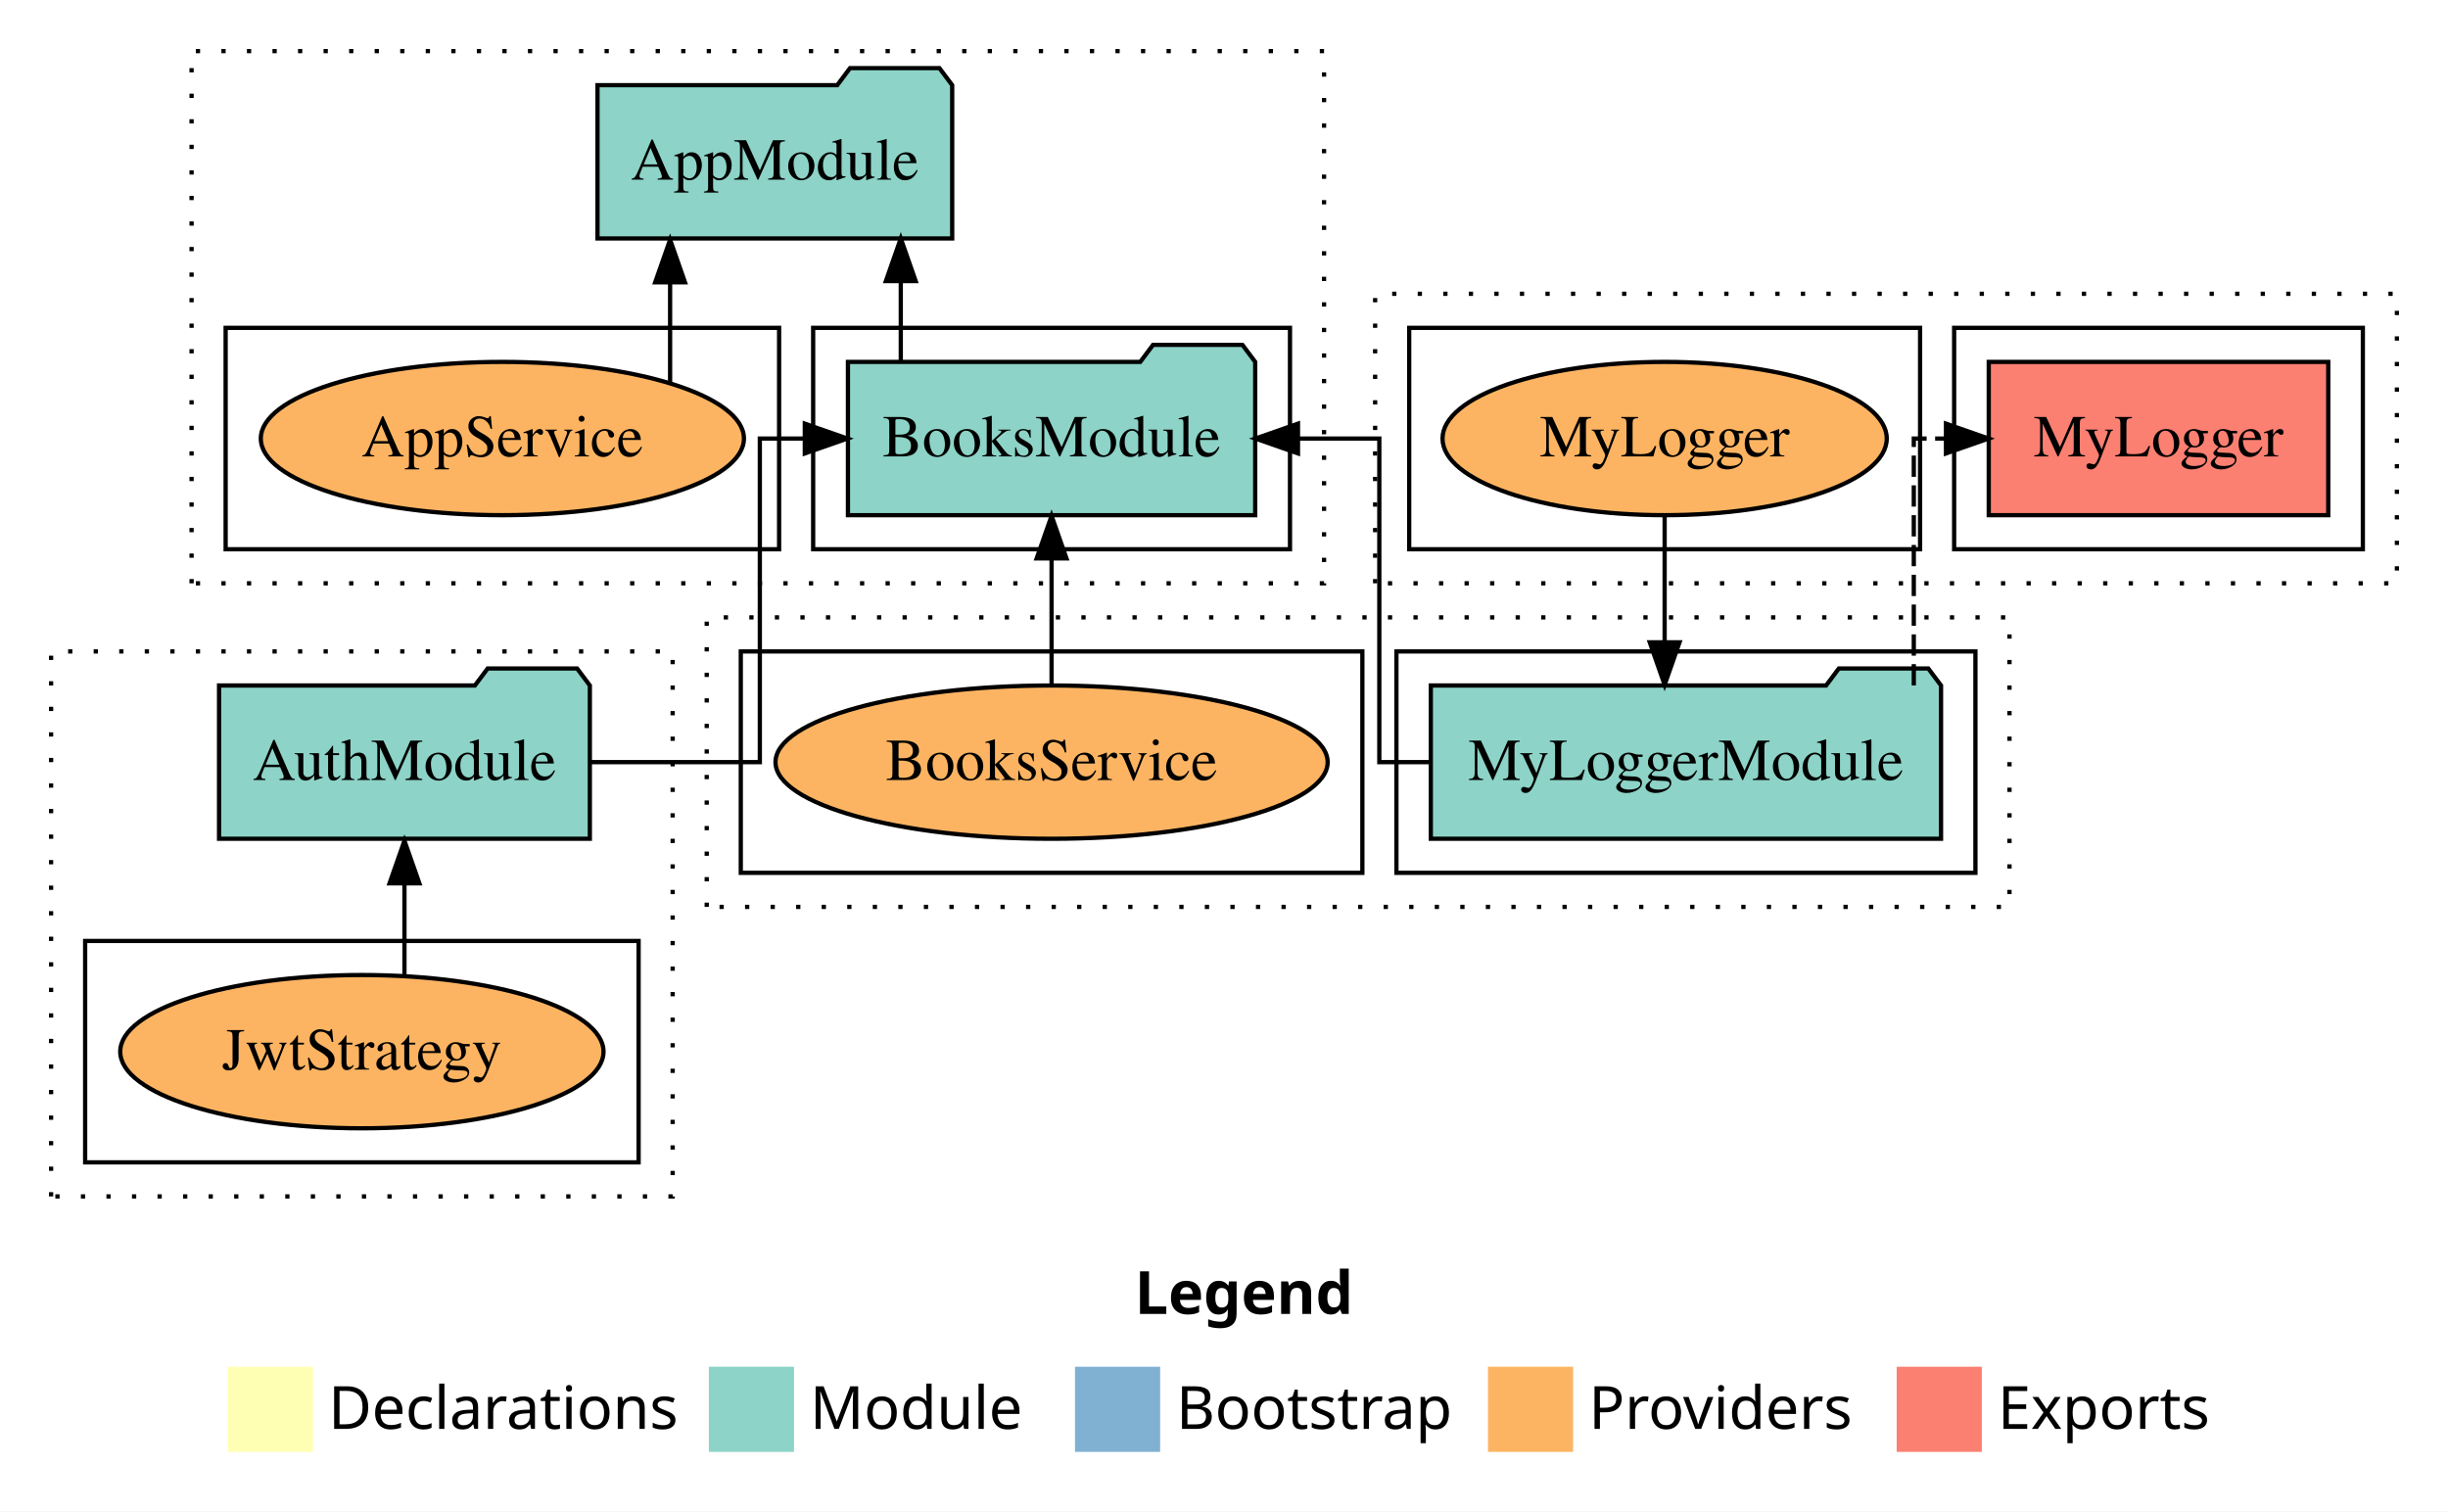
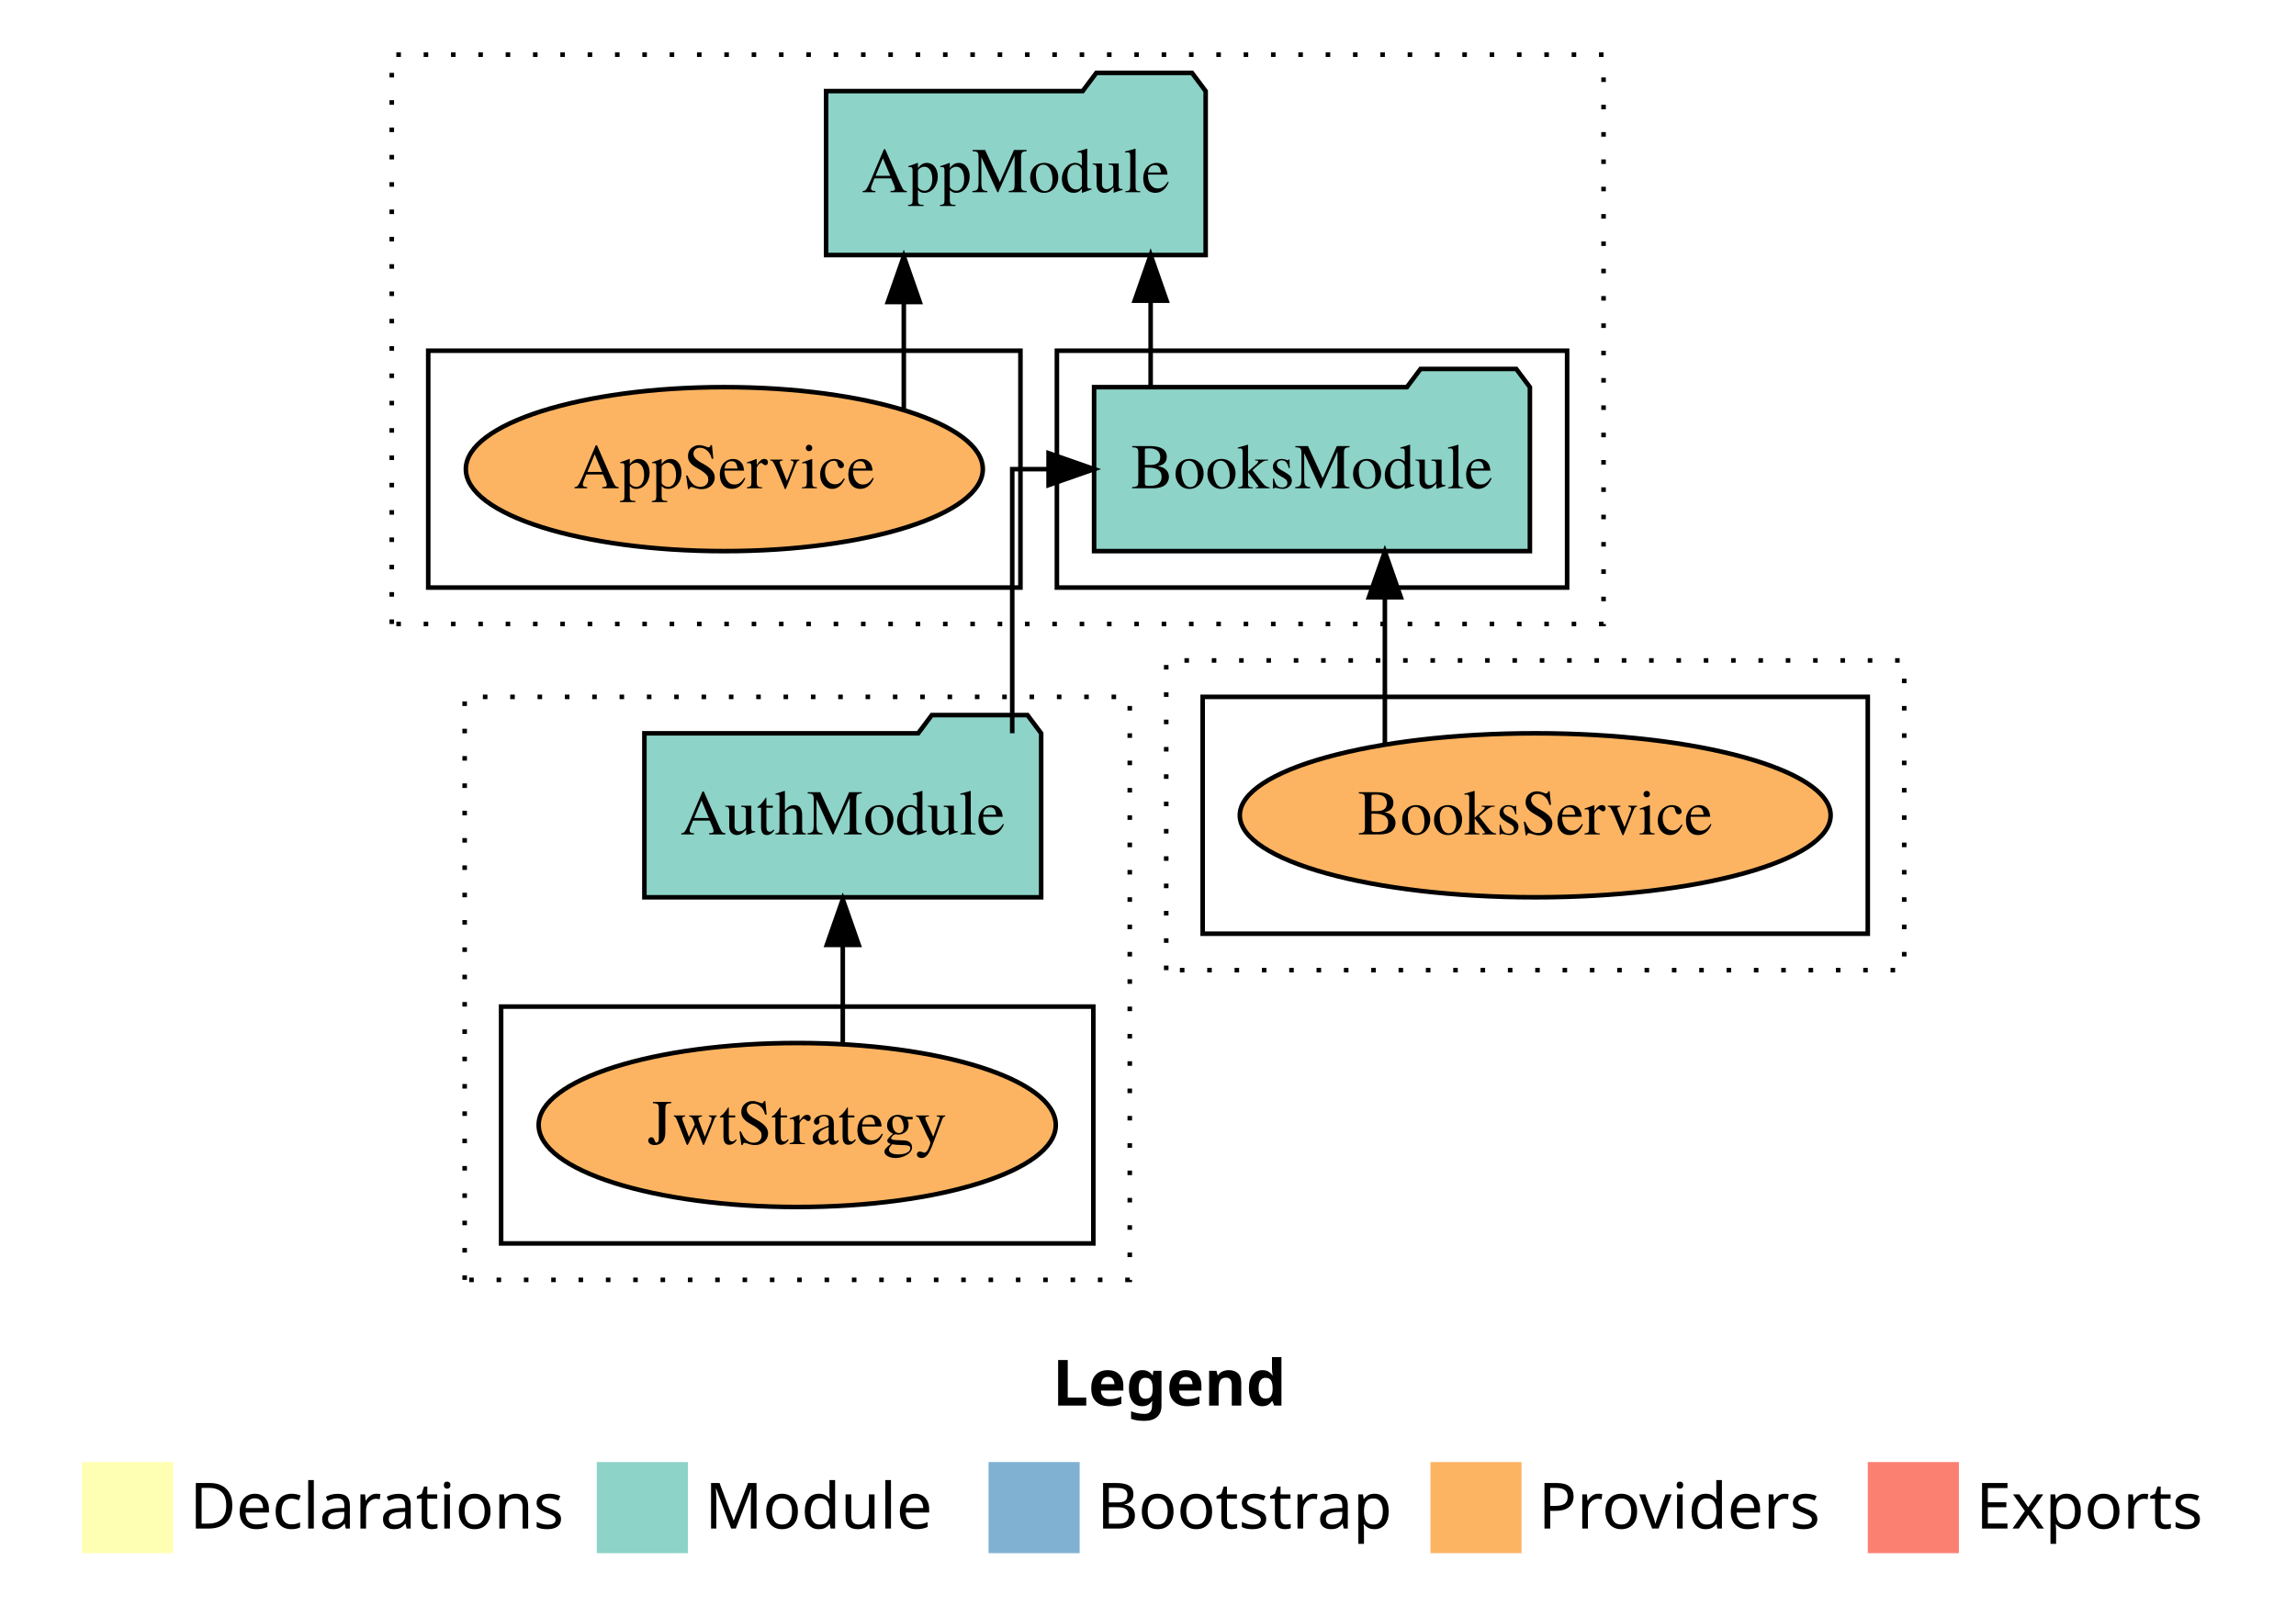
- <svg xmlns="http://www.w3.org/2000/svg" width="575pt" height="355pt" viewBox="0.00 0.00 575.00 355.00">
+ <svg xmlns="http://www.w3.org/2000/svg" width="504pt" height="355pt" viewBox="0.00 0.00 504.00 355.00">
  <g id="graph0" class="graph" transform="scale(1 1) rotate(0) translate(4 351)">
-     <polygon fill="#ffffff" stroke="transparent" points="-4,4 -4,-351 571,-351 571,4 -4,4" />
-     <text text-anchor="start" x="262.509" y="-42.4" font-family="sans-serif" font-weight="bold" font-size="14.00" fill="#000000">Legend</text>
-     <polygon fill="#ffffb3" stroke="transparent" points="49.5,-10 49.5,-30 69.5,-30 69.5,-10 49.5,-10" />
-     <text text-anchor="start" x="73.129" y="-15.4" font-family="sans-serif" font-size="14.00" fill="#000000">  Declarations</text>
-     <polygon fill="#8dd3c7" stroke="transparent" points="162.5,-10 162.5,-30 182.5,-30 182.5,-10 162.5,-10" />
-     <text text-anchor="start" x="186.225" y="-15.4" font-family="sans-serif" font-size="14.00" fill="#000000">  Module</text>
-     <polygon fill="#80b1d3" stroke="transparent" points="248.5,-10 248.5,-30 268.5,-30 268.5,-10 248.5,-10" />
-     <text text-anchor="start" x="272.281" y="-15.4" font-family="sans-serif" font-size="14.00" fill="#000000">  Bootstrap</text>
-     <polygon fill="#fdb462" stroke="transparent" points="345.5,-10 345.5,-30 365.5,-30 365.5,-10 345.5,-10" />
-     <text text-anchor="start" x="369.173" y="-15.4" font-family="sans-serif" font-size="14.00" fill="#000000">  Providers</text>
-     <polygon fill="#fb8072" stroke="transparent" points="441.5,-10 441.5,-30 461.5,-30 461.5,-10 441.5,-10" />
-     <text text-anchor="start" x="465.226" y="-15.4" font-family="sans-serif" font-size="14.00" fill="#000000">  Exports</text>
+     <polygon fill="#ffffff" stroke="transparent" points="-4,4 -4,-351 500,-351 500,4 -4,4" />
+     <text text-anchor="start" x="227.009" y="-42.4" font-family="sans-serif" font-weight="bold" font-size="14.00" fill="#000000">Legend</text>
+     <polygon fill="#ffffb3" stroke="transparent" points="14,-10 14,-30 34,-30 34,-10 14,-10" />
+     <text text-anchor="start" x="37.629" y="-15.4" font-family="sans-serif" font-size="14.00" fill="#000000">  Declarations</text>
+     <polygon fill="#8dd3c7" stroke="transparent" points="127,-10 127,-30 147,-30 147,-10 127,-10" />
+     <text text-anchor="start" x="150.725" y="-15.4" font-family="sans-serif" font-size="14.00" fill="#000000">  Module</text>
+     <polygon fill="#80b1d3" stroke="transparent" points="213,-10 213,-30 233,-30 233,-10 213,-10" />
+     <text text-anchor="start" x="236.781" y="-15.4" font-family="sans-serif" font-size="14.00" fill="#000000">  Bootstrap</text>
+     <polygon fill="#fdb462" stroke="transparent" points="310,-10 310,-30 330,-30 330,-10 310,-10" />
+     <text text-anchor="start" x="333.673" y="-15.4" font-family="sans-serif" font-size="14.00" fill="#000000">  Providers</text>
+     <polygon fill="#fb8072" stroke="transparent" points="406,-10 406,-30 426,-30 426,-10 406,-10" />
+     <text text-anchor="start" x="429.726" y="-15.4" font-family="sans-serif" font-size="14.00" fill="#000000">  Exports</text>
    <g id="clust1" class="cluster">
-       <polygon fill="none" stroke="#000000" stroke-dasharray="1,5" points="41,-214 41,-339 307,-339 307,-214 41,-214" />
+       <polygon fill="none" stroke="#000000" stroke-dasharray="1,5" points="82,-214 82,-339 348,-339 348,-214 82,-214" />
    </g>
    <g id="clust3" class="cluster">
-       <polygon fill="none" stroke="#000000" points="187,-222 187,-274 299,-274 299,-222 187,-222" />
+       <polygon fill="none" stroke="#000000" points="228,-222 228,-274 340,-274 340,-222 228,-222" />
    </g>
    <g id="clust6" class="cluster">
-       <polygon fill="none" stroke="#000000" points="49,-222 49,-274 179,-274 179,-222 49,-222" />
+       <polygon fill="none" stroke="#000000" points="90,-222 90,-274 220,-274 220,-222 90,-222" />
    </g>
    <g id="clust7" class="cluster">
-       <polygon fill="none" stroke="#000000" stroke-dasharray="1,5" points="8,-70 8,-198 154,-198 154,-70 8,-70" />
+       <polygon fill="none" stroke="#000000" stroke-dasharray="1,5" points="98,-70 98,-198 244,-198 244,-70 98,-70" />
    </g>
    <g id="clust12" class="cluster">
-       <polygon fill="none" stroke="#000000" points="16,-78 16,-130 146,-130 146,-78 16,-78" />
+       <polygon fill="none" stroke="#000000" points="106,-78 106,-130 236,-130 236,-78 106,-78" />
    </g>
    <g id="clust13" class="cluster">
-       <polygon fill="none" stroke="#000000" stroke-dasharray="1,5" points="162,-138 162,-206 468,-206 468,-138 162,-138" />
-     </g>
-     <g id="clust15" class="cluster">
-       <polygon fill="none" stroke="#000000" points="324,-146 324,-198 460,-198 460,-146 324,-146" />
+       <polygon fill="none" stroke="#000000" stroke-dasharray="1,5" points="252,-138 252,-206 414,-206 414,-138 252,-138" />
    </g>
    <g id="clust18" class="cluster">
-       <polygon fill="none" stroke="#000000" points="170,-146 170,-198 316,-198 316,-146 170,-146" />
-     </g>
-     <g id="clust19" class="cluster">
-       <polygon fill="none" stroke="#000000" stroke-dasharray="1,5" points="319,-214 319,-282 559,-282 559,-214 319,-214" />
-     </g>
-     <g id="clust22" class="cluster">
-       <polygon fill="none" stroke="#000000" points="455,-222 455,-274 551,-274 551,-222 455,-222" />
-     </g>
-     <g id="clust24" class="cluster">
-       <polygon fill="none" stroke="#000000" points="327,-222 327,-274 447,-274 447,-222 327,-222" />
+       <polygon fill="none" stroke="#000000" points="260,-146 260,-198 406,-198 406,-146 260,-146" />
    </g>
    <g id="node1" class="node">
-       <polygon fill="#8dd3c7" stroke="#000000" points="290.832,-266 287.832,-270 266.832,-270 263.832,-266 195.168,-266 195.168,-230 290.832,-230 290.832,-266" />
-       <text text-anchor="middle" x="243" y="-243.8" font-family="Times,serif" font-size="14.00" fill="#000000">BooksModule</text>
+       <polygon fill="#8dd3c7" stroke="#000000" points="331.832,-266 328.832,-270 307.832,-270 304.832,-266 236.168,-266 236.168,-230 331.832,-230 331.832,-266" />
+       <text text-anchor="middle" x="284" y="-243.8" font-family="Times,serif" font-size="14.00" fill="#000000">BooksModule</text>
    </g>
    <g id="node2" class="node">
-       <polygon fill="#8dd3c7" stroke="#000000" points="219.657,-331 216.657,-335 195.657,-335 192.657,-331 136.343,-331 136.343,-295 219.657,-295 219.657,-331" />
-       <text text-anchor="middle" x="178" y="-308.8" font-family="Times,serif" font-size="14.00" fill="#000000">AppModule</text>
+       <polygon fill="#8dd3c7" stroke="#000000" points="260.657,-331 257.657,-335 236.657,-335 233.657,-331 177.343,-331 177.343,-295 260.657,-295 260.657,-331" />
+       <text text-anchor="middle" x="219" y="-308.8" font-family="Times,serif" font-size="14.00" fill="#000000">AppModule</text>
    </g>
    <g id="edge1" class="edge">
-       <path fill="none" stroke="#000000" d="M207.581,-266.106C207.581,-266.106 207.581,-284.991 207.581,-284.991" />
-       <polygon fill="#000000" stroke="#000000" points="204.081,-284.991 207.581,-294.991 211.081,-284.991 204.081,-284.991" />
+       <path fill="none" stroke="#000000" d="M248.581,-266.106C248.581,-266.106 248.581,-284.991 248.581,-284.991" />
+       <polygon fill="#000000" stroke="#000000" points="245.081,-284.991 248.581,-294.991 252.081,-284.991 245.081,-284.991" />
    </g>
    <g id="node3" class="node">
-       <ellipse fill="#fdb462" stroke="#000000" cx="114" cy="-248" rx="56.741" ry="18" />
-       <text text-anchor="middle" x="114" y="-243.8" font-family="Times,serif" font-size="14.00" fill="#000000">AppService</text>
+       <ellipse fill="#fdb462" stroke="#000000" cx="155" cy="-248" rx="56.741" ry="18" />
+       <text text-anchor="middle" x="155" y="-243.8" font-family="Times,serif" font-size="14.00" fill="#000000">AppService</text>
    </g>
    <g id="edge2" class="edge">
-       <path fill="none" stroke="#000000" d="M153.396,-261.154C153.396,-261.154 153.396,-284.694 153.396,-284.694" />
-       <polygon fill="#000000" stroke="#000000" points="149.896,-284.694 153.396,-294.694 156.896,-284.694 149.896,-284.694" />
+       <path fill="none" stroke="#000000" d="M194.396,-261.154C194.396,-261.154 194.396,-284.694 194.396,-284.694" />
+       <polygon fill="#000000" stroke="#000000" points="190.896,-284.694 194.396,-294.694 197.896,-284.694 190.896,-284.694" />
    </g>
    <g id="node4" class="node">
-       <ellipse fill="#fdb462" stroke="#000000" cx="81" cy="-104" rx="56.756" ry="18" />
-       <text text-anchor="middle" x="81" y="-99.8" font-family="Times,serif" font-size="14.00" fill="#000000">JwtStrategy</text>
+       <ellipse fill="#fdb462" stroke="#000000" cx="171" cy="-104" rx="56.756" ry="18" />
+       <text text-anchor="middle" x="171" y="-99.8" font-family="Times,serif" font-size="14.00" fill="#000000">JwtStrategy</text>
    </g>
    <g id="node5" class="node">
-       <polygon fill="#8dd3c7" stroke="#000000" points="134.548,-190 131.548,-194 110.548,-194 107.548,-190 47.452,-190 47.452,-154 134.548,-154 134.548,-190" />
-       <text text-anchor="middle" x="91" y="-167.8" font-family="Times,serif" font-size="14.00" fill="#000000">AuthModule</text>
+       <polygon fill="#8dd3c7" stroke="#000000" points="224.548,-190 221.548,-194 200.548,-194 197.548,-190 137.452,-190 137.452,-154 224.548,-154 224.548,-190" />
+       <text text-anchor="middle" x="181" y="-167.8" font-family="Times,serif" font-size="14.00" fill="#000000">AuthModule</text>
    </g>
    <g id="edge3" class="edge">
-       <path fill="none" stroke="#000000" d="M91,-121.866C91,-121.866 91,-143.542 91,-143.542" />
-       <polygon fill="#000000" stroke="#000000" points="87.5,-143.542 91,-153.542 94.5,-143.542 87.5,-143.542" />
+       <path fill="none" stroke="#000000" d="M181,-121.866C181,-121.866 181,-143.542 181,-143.542" />
+       <polygon fill="#000000" stroke="#000000" points="177.5,-143.542 181,-153.542 184.5,-143.542 177.5,-143.542" />
    </g>
    <g id="edge4" class="edge">
-       <path fill="none" stroke="#000000" d="M134.692,-172C154.889,-172 174.474,-172 174.474,-172 174.474,-172 174.474,-248 174.474,-248 174.474,-248 185.034,-248 185.034,-248" />
-       <polygon fill="#000000" stroke="#000000" points="185.034,-251.5 195.034,-248 185.034,-244.5 185.034,-251.5" />
+       <path fill="none" stroke="#000000" d="M218.197,-190.011C218.197,-212.485 218.197,-248 218.197,-248 218.197,-248 226.178,-248 226.178,-248" />
+       <polygon fill="#000000" stroke="#000000" points="226.178,-251.5 236.178,-248 226.178,-244.5 226.178,-251.5" />
    </g>
    <g id="node6" class="node">
-       <polygon fill="#8dd3c7" stroke="#000000" points="451.923,-190 448.923,-194 427.923,-194 424.923,-190 332.077,-190 332.077,-154 451.923,-154 451.923,-190" />
-       <text text-anchor="middle" x="392" y="-167.8" font-family="Times,serif" font-size="14.00" fill="#000000">MyLoggerModule</text>
+       <ellipse fill="#fdb462" stroke="#000000" cx="333" cy="-172" rx="64.847" ry="18" />
+       <text text-anchor="middle" x="333" y="-167.8" font-family="Times,serif" font-size="14.00" fill="#000000">BooksService</text>
    </g>
    <g id="edge5" class="edge">
-       <path fill="none" stroke="#000000" d="M332.198,-172C324.914,-172 319.981,-172 319.981,-172 319.981,-172 319.981,-248 319.981,-248 319.981,-248 300.878,-248 300.878,-248" />
-       <polygon fill="#000000" stroke="#000000" points="300.878,-244.5 290.878,-248 300.878,-251.5 300.878,-244.5" />
-     </g>
-     <g id="node8" class="node">
-       <polygon fill="#fb8072" stroke="#000000" points="542.873,-266 463.127,-266 463.127,-230 542.873,-230 542.873,-266" />
-       <text text-anchor="middle" x="503" y="-243.8" font-family="Times,serif" font-size="14.00" fill="#000000">MyLogger </text>
-     </g>
-     <g id="edge7" class="edge">
-       <path fill="none" stroke="#000000" stroke-dasharray="5,2" d="M445.523,-190.011C445.523,-212.485 445.523,-248 445.523,-248 445.523,-248 453.08,-248 453.08,-248" />
-       <polygon fill="#000000" stroke="#000000" points="453.08,-251.5 463.08,-248 453.08,-244.5 453.08,-251.5" />
-     </g>
-     <g id="node7" class="node">
-       <ellipse fill="#fdb462" stroke="#000000" cx="243" cy="-172" rx="64.847" ry="18" />
-       <text text-anchor="middle" x="243" y="-167.8" font-family="Times,serif" font-size="14.00" fill="#000000">BooksService</text>
-     </g>
-     <g id="edge6" class="edge">
-       <path fill="none" stroke="#000000" d="M243,-190.011C243,-190.011 243,-219.855 243,-219.855" />
-       <polygon fill="#000000" stroke="#000000" points="239.5,-219.855 243,-229.855 246.5,-219.855 239.5,-219.855" />
-     </g>
-     <g id="node9" class="node">
-       <ellipse fill="#fdb462" stroke="#000000" cx="387" cy="-248" rx="52.171" ry="18" />
-       <text text-anchor="middle" x="387" y="-243.8" font-family="Times,serif" font-size="14.00" fill="#000000">MyLogger</text>
-     </g>
-     <g id="edge8" class="edge">
-       <path fill="none" stroke="#000000" d="M387,-229.989C387,-229.989 387,-200.145 387,-200.145" />
-       <polygon fill="#000000" stroke="#000000" points="390.5,-200.145 387,-190.145 383.5,-200.145 390.5,-200.145" />
+       <path fill="none" stroke="#000000" d="M299.996,-187.747C299.996,-187.747 299.996,-219.87 299.996,-219.87" />
+       <polygon fill="#000000" stroke="#000000" points="296.496,-219.87 299.996,-229.87 303.496,-219.87 296.496,-219.87" />
    </g>
  </g>
</svg>
